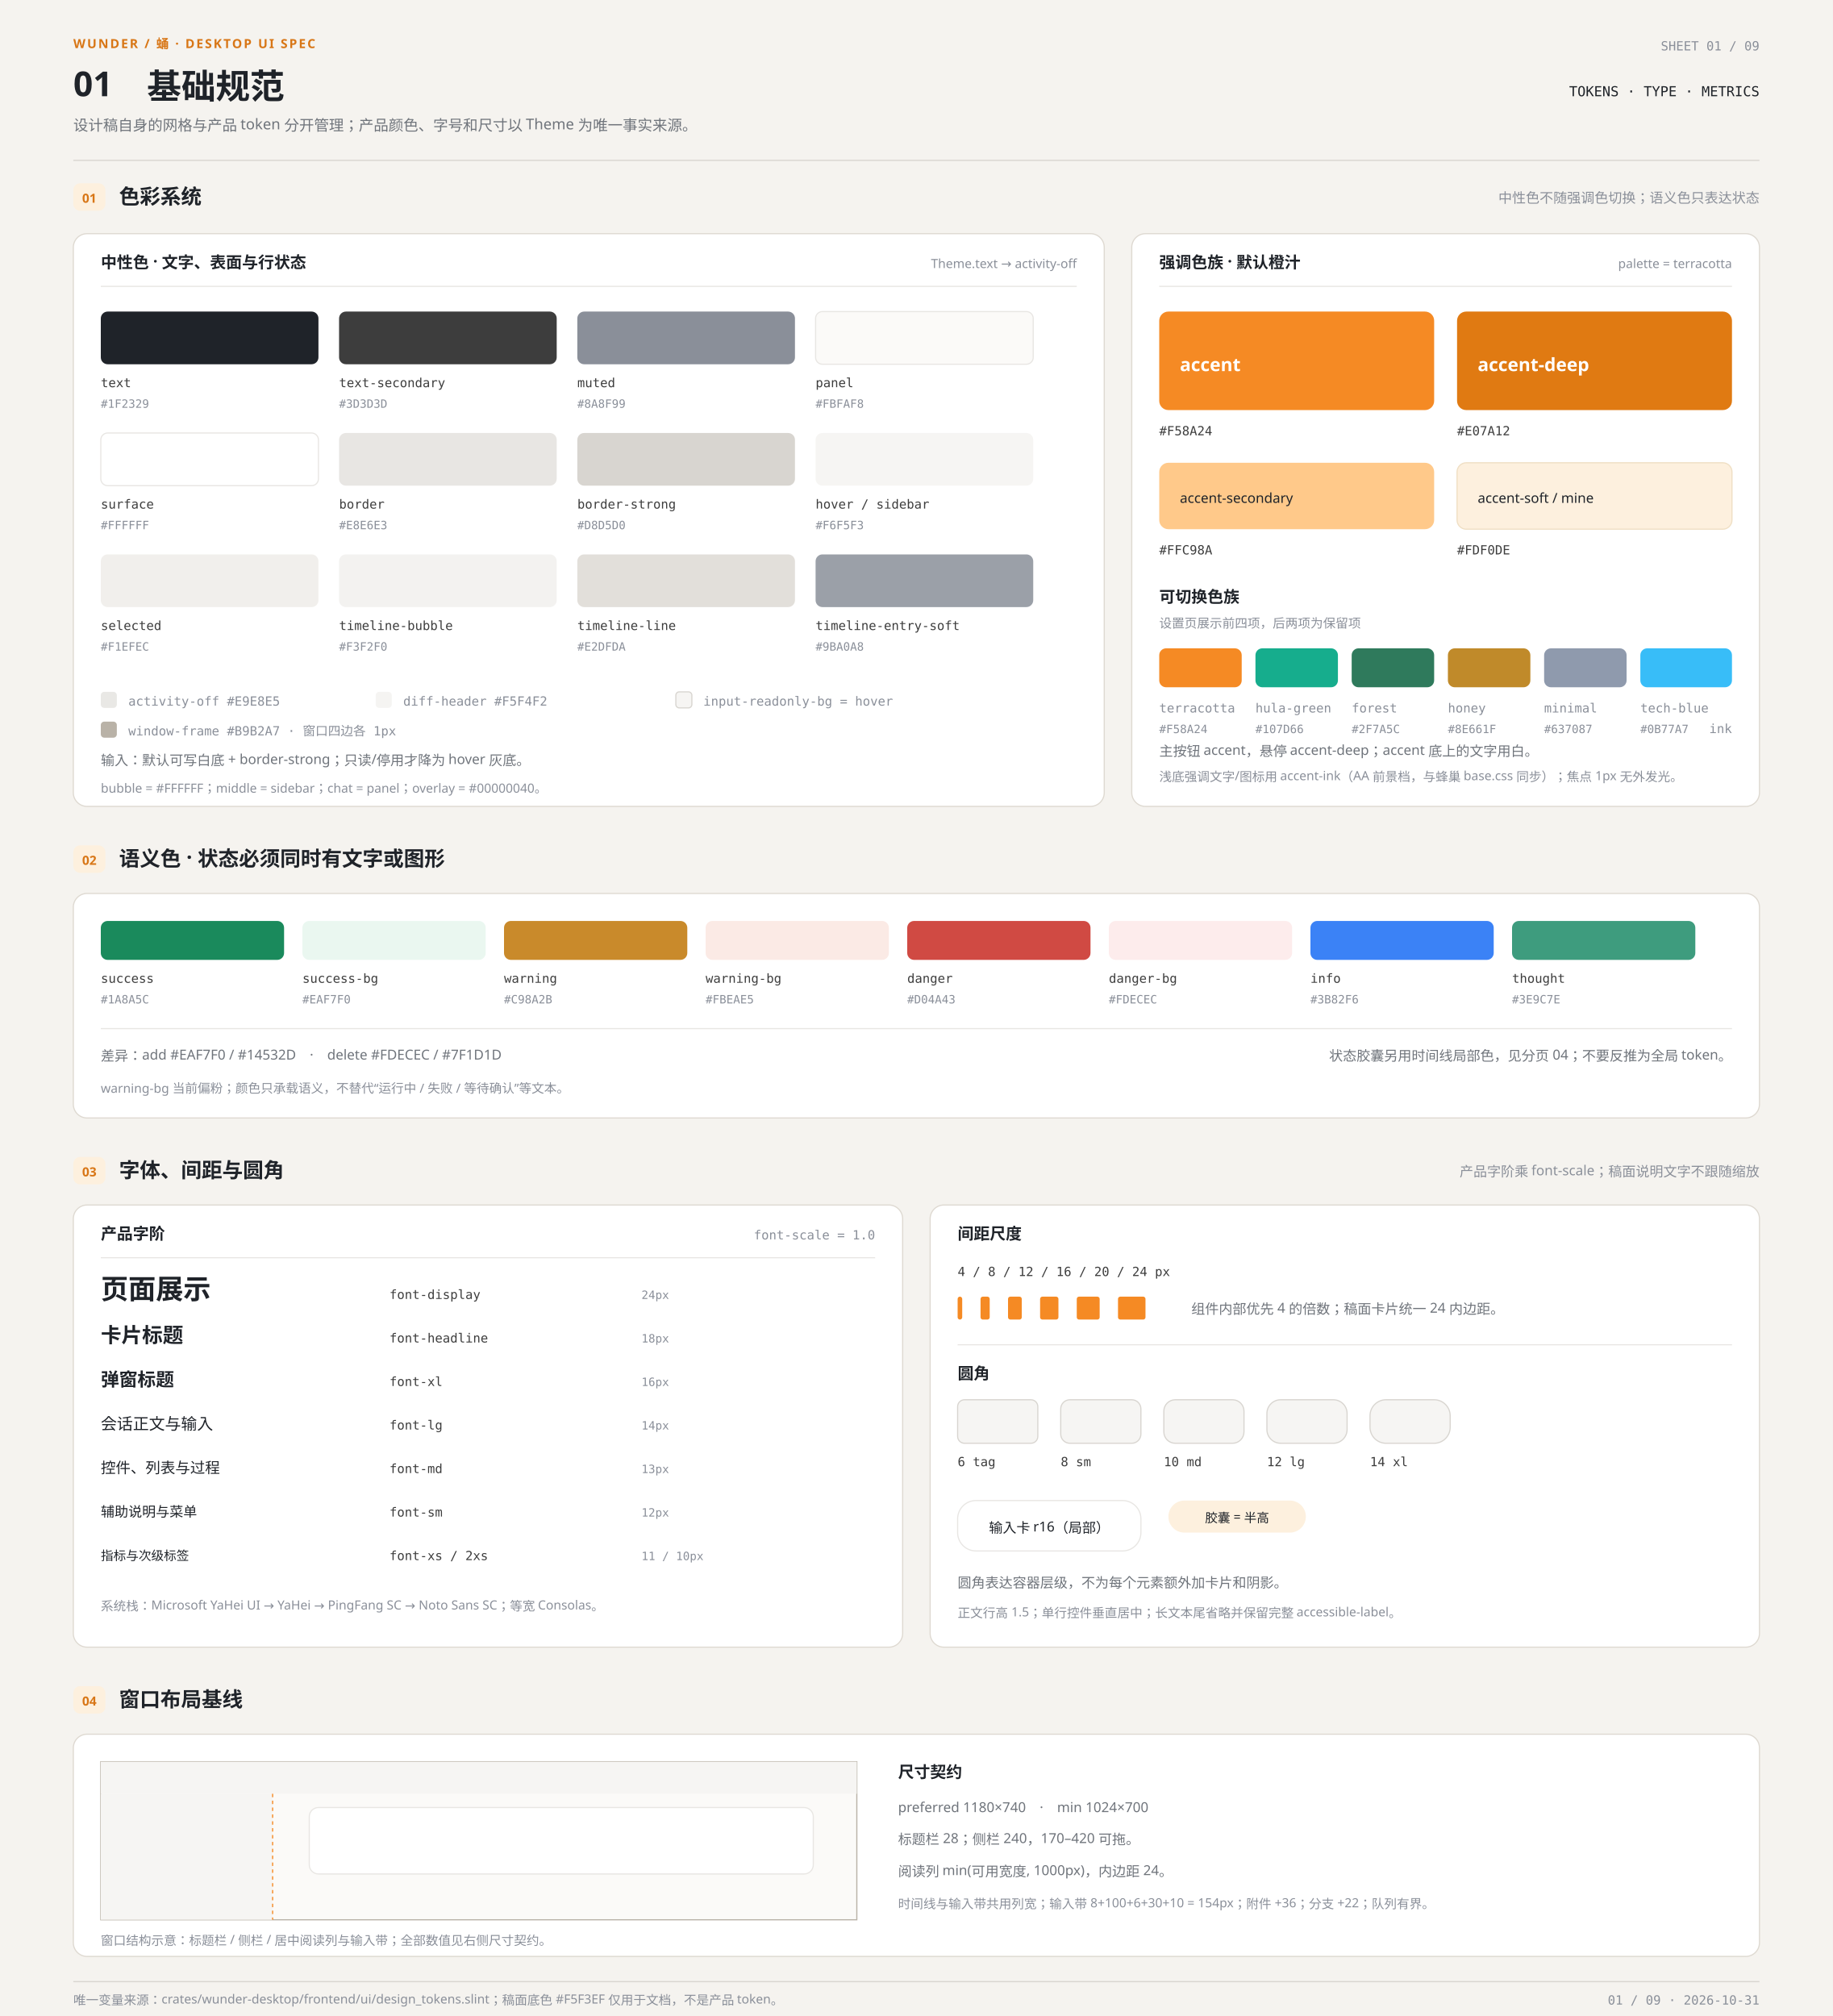
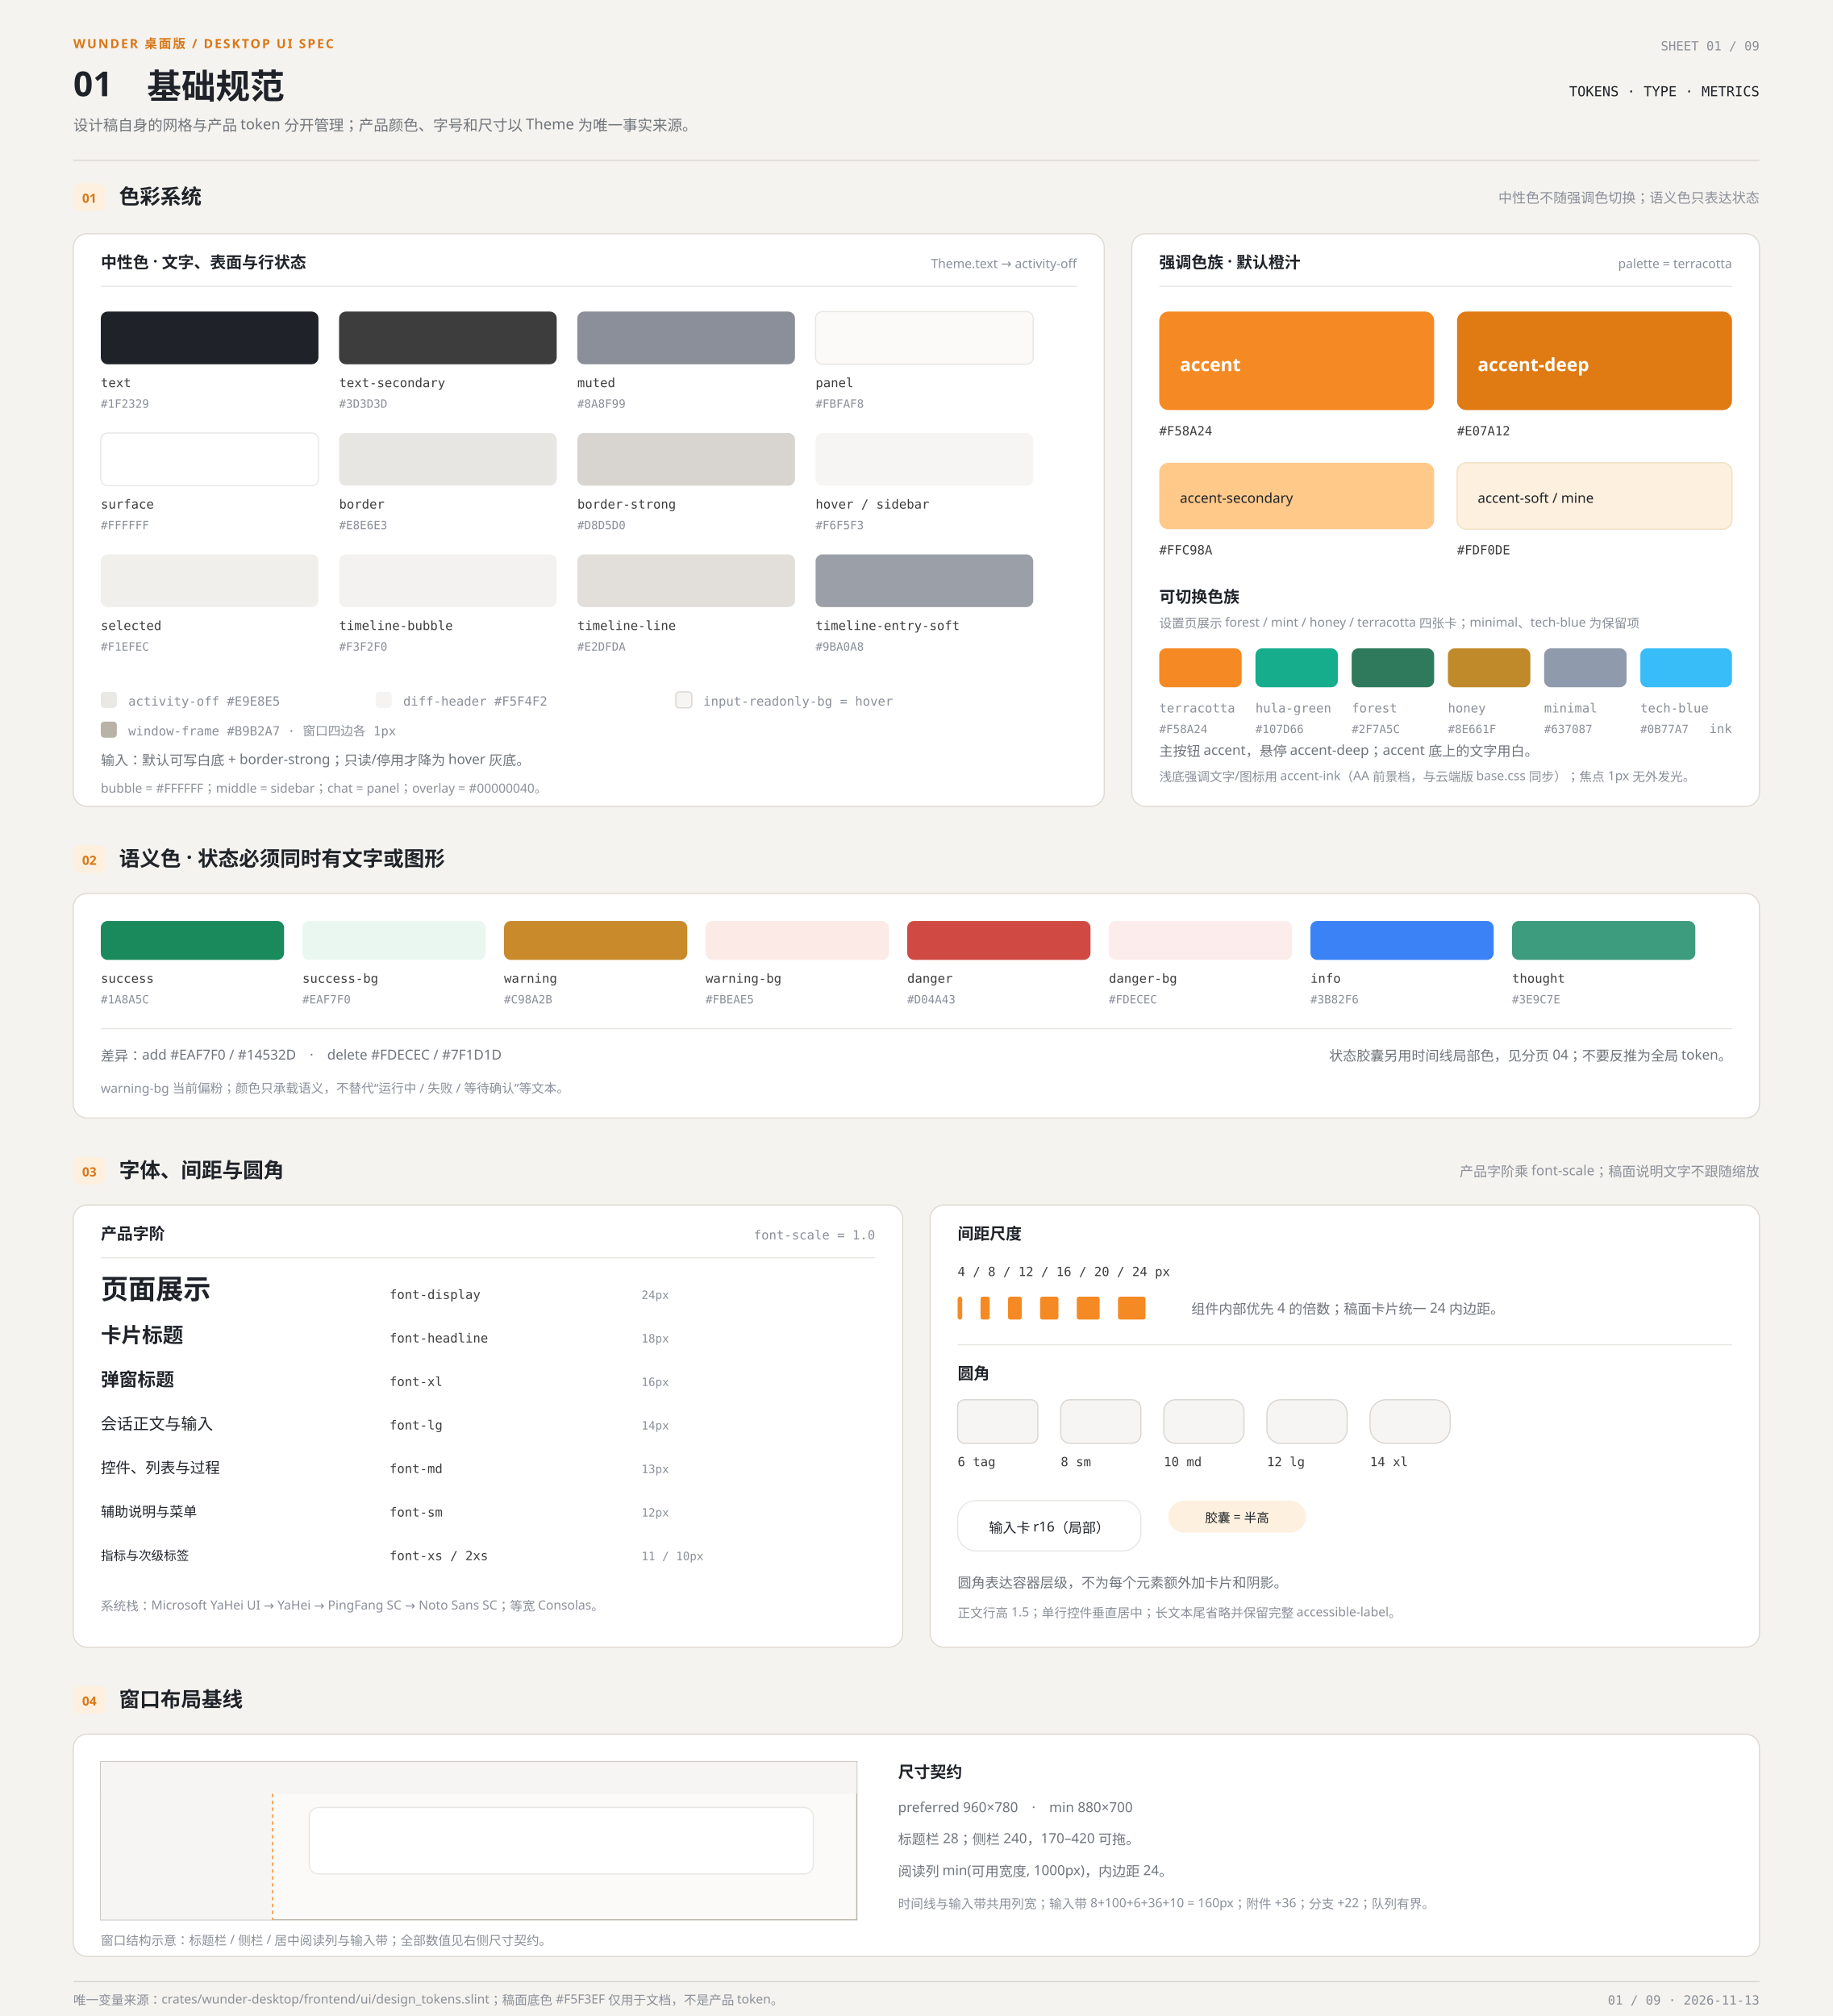
- <svg xmlns="http://www.w3.org/2000/svg" width="1600" height="1760" viewBox="0 0 1600 1760" role="img" aria-label="蛹 桌面端基础设计规范">
+ <svg xmlns="http://www.w3.org/2000/svg" width="1600" height="1760" viewBox="0 0 1600 1760" role="img" aria-label="wunder 桌面版 桌面端基础设计规范">
  <style>
    svg{font-family:'Microsoft YaHei UI','Microsoft YaHei','PingFang SC','Noto Sans SC',sans-serif;fill:#1F2329}.mono{font-family:Consolas,monospace}.h1{font-size:30px;font-weight:700}.sub{font-size:13px;fill:#6F747B}.kicker{font-size:11px;font-weight:700;letter-spacing:1.4px;fill:#D87616}.sect{font-size:18px;font-weight:700}.sect-note{font-size:12px;fill:#8A8F99}.card{fill:#FFF;stroke:#DED9D1}.card-t{font-size:14px;font-weight:700}.note{font-size:12px;fill:#6F747B}.tiny{font-size:11px;fill:#8A8F99}.tok{font-size:11px;fill:#3D3D3D}.hex{font-size:10px;fill:#8A8F99}.chip{font-size:11px;font-weight:700;fill:#D87616}.ui14{font-size:14px}.ui13{font-size:13px}.ui12{font-size:12px}.ui11{font-size:11px}
  </style>
  <rect width="1600" height="1760" fill="#F5F3EF" />
  <g id="header">
-     <text x="64" y="42" class="kicker">WUNDER / 蛹 · DESKTOP UI SPEC</text>
+     <text x="64" y="42" class="kicker">WUNDER 桌面版 / DESKTOP UI SPEC</text>
    <text x="64" y="84" class="h1">01　基础规范</text>
    <text x="64" y="114" class="sub">设计稿自身的网格与产品 token 分开管理；产品颜色、字号和尺寸以 Theme 为唯一事实来源。</text>
    <text x="1536" y="44" text-anchor="end" class="mono tiny">SHEET 01 / 09</text>
    <text x="1536" y="84" text-anchor="end" class="mono ui12">TOKENS · TYPE · METRICS</text>
    <line x1="64" y1="140" x2="1536" y2="140" stroke="#D8D5D0" />
  </g>
  <g id="color-system">
    <rect x="64" y="160" width="28" height="24" rx="6" fill="#FDF0DE" />
    <text x="78" y="177" text-anchor="middle" class="chip">01</text>
    <text x="104" y="178" class="sect">色彩系统</text>
    <text x="1536" y="177" text-anchor="end" class="sect-note">中性色不随强调色切换；语义色只表达状态</text>
    <rect x="64" y="204" width="900" height="500" rx="12" class="card" />
    <text x="88" y="234" class="card-t">中性色 · 文字、表面与行状态</text>
    <text x="940" y="234" text-anchor="end" class="tiny">Theme.text → activity-off</text>
    <line x1="88" y1="250" x2="940" y2="250" stroke="#E8E6E3" />
    <g>
      <rect x="88" y="272" width="190" height="46" rx="6" fill="#1F2329" />
      <text x="88" y="338" class="mono tok">text</text>
      <text x="88" y="356" class="mono hex">#1F2329</text>
      <rect x="296" y="272" width="190" height="46" rx="6" fill="#3D3D3D" />
      <text x="296" y="338" class="mono tok">text-secondary</text>
      <text x="296" y="356" class="mono hex">#3D3D3D</text>
      <rect x="504" y="272" width="190" height="46" rx="6" fill="#8A8F99" />
      <text x="504" y="338" class="mono tok">muted</text>
      <text x="504" y="356" class="mono hex">#8A8F99</text>
      <rect x="712" y="272" width="190" height="46" rx="6" fill="#FBFAF8" stroke="#E8E6E3" />
      <text x="712" y="338" class="mono tok">panel</text>
      <text x="712" y="356" class="mono hex">#FBFAF8</text>
      <rect x="88" y="378" width="190" height="46" rx="6" fill="#FFF" stroke="#E8E6E3" />
      <text x="88" y="444" class="mono tok">surface</text>
      <text x="88" y="462" class="mono hex">#FFFFFF</text>
      <rect x="296" y="378" width="190" height="46" rx="6" fill="#E8E6E3" />
      <text x="296" y="444" class="mono tok">border</text>
      <text x="296" y="462" class="mono hex">#E8E6E3</text>
      <rect x="504" y="378" width="190" height="46" rx="6" fill="#D8D5D0" />
      <text x="504" y="444" class="mono tok">border-strong</text>
      <text x="504" y="462" class="mono hex">#D8D5D0</text>
      <rect x="712" y="378" width="190" height="46" rx="6" fill="#F6F5F3" />
      <text x="712" y="444" class="mono tok">hover / sidebar</text>
      <text x="712" y="462" class="mono hex">#F6F5F3</text>
      <rect x="88" y="484" width="190" height="46" rx="6" fill="#F1EFEC" />
      <text x="88" y="550" class="mono tok">selected</text>
      <text x="88" y="568" class="mono hex">#F1EFEC</text>
      <rect x="296" y="484" width="190" height="46" rx="6" fill="#F3F2F0" />
      <text x="296" y="550" class="mono tok">timeline-bubble</text>
      <text x="296" y="568" class="mono hex">#F3F2F0</text>
      <rect x="504" y="484" width="190" height="46" rx="6" fill="#E2DFDA" />
      <text x="504" y="550" class="mono tok">timeline-line</text>
      <text x="504" y="568" class="mono hex">#E2DFDA</text>
      <rect x="712" y="484" width="190" height="46" rx="6" fill="#9BA0A8" />
      <text x="712" y="550" class="mono tok">timeline-entry-soft</text>
      <text x="712" y="568" class="mono hex">#9BA0A8</text>
    </g>
    <rect x="88" y="604" width="14" height="14" rx="3" fill="#E9E8E5" />
    <text x="112" y="616" class="mono tiny">activity-off #E9E8E5</text>
    <rect x="328" y="604" width="14" height="14" rx="3" fill="#F5F4F2" />
    <text x="352" y="616" class="mono tiny">diff-header #F5F4F2</text>
    <rect x="590" y="604" width="14" height="14" rx="3" fill="#F6F5F3" stroke="#D8D5D0" />
    <text x="614" y="616" class="mono tiny">input-readonly-bg = hover</text>
    <rect x="88" y="630" width="14" height="14" rx="3" fill="#B9B2A7" />
    <text x="112" y="642" class="mono tiny">window-frame #B9B2A7 · 窗口四边各 1px</text>
    <text x="88" y="668" class="note">输入：默认可写白底 + border-strong；只读/停用才降为 hover 灰底。</text>
    <text x="88" y="692" class="tiny">bubble = #FFFFFF；middle = sidebar；chat = panel；overlay = #00000040。</text>
    <rect x="988" y="204" width="548" height="500" rx="12" class="card" />
    <text x="1012" y="234" class="card-t">强调色族 · 默认橙汁</text>
    <text x="1512" y="234" text-anchor="end" class="tiny">palette = terracotta</text>
    <line x1="1012" y1="250" x2="1512" y2="250" stroke="#E8E6E3" />
    <rect x="1012" y="272" width="240" height="86" rx="8" fill="#F58A24" />
    <text x="1030" y="324" font-size="16" font-weight="700" fill="#FFF">accent</text>
    <text x="1012" y="380" class="mono tok">#F58A24</text>
    <rect x="1272" y="272" width="240" height="86" rx="8" fill="#E07A12" />
    <text x="1290" y="324" font-size="16" font-weight="700" fill="#FFF">accent-deep</text>
    <text x="1272" y="380" class="mono tok">#E07A12</text>
    <rect x="1012" y="404" width="240" height="58" rx="8" fill="#FFC98A" />
    <text x="1030" y="439" class="ui12">accent-secondary</text>
    <text x="1012" y="484" class="mono tok">#FFC98A</text>
    <rect x="1272" y="404" width="240" height="58" rx="8" fill="#FDF0DE" stroke="#EFDFC4" />
    <text x="1290" y="439" class="ui12">accent-soft / mine</text>
    <text x="1272" y="484" class="mono tok">#FDF0DE</text>
    <text x="1012" y="526" class="card-t">可切换色族</text>
-     <text x="1012" y="548" class="tiny">设置页展示前四项，后两项为保留项</text>
+     <text x="1012" y="548" class="tiny">设置页展示 forest / mint / honey / terracotta 四张卡；minimal、tech-blue 为保留项</text>
    <g>
      <rect x="1012" y="566" width="72" height="34" rx="6" fill="#F58A24" />
      <rect x="1096" y="566" width="72" height="34" rx="6" fill="#16AD8D" />
      <rect x="1180" y="566" width="72" height="34" rx="6" fill="#2F7A5C" />
      <rect x="1264" y="566" width="72" height="34" rx="6" fill="#C08A2A" />
      <rect x="1348" y="566" width="72" height="34" rx="6" fill="#8F9AAD" />
      <rect x="1432" y="566" width="80" height="34" rx="6" fill="#38BDF8" />
    </g>
    <text x="1012" y="622" class="mono tiny">terracotta</text>
    <text x="1096" y="622" class="mono tiny">hula-green</text>
    <text x="1180" y="622" class="mono tiny">forest</text>
    <text x="1264" y="622" class="mono tiny">honey</text>
    <text x="1348" y="622" class="mono tiny">minimal</text>
    <text x="1432" y="622" class="mono tiny">tech-blue</text>
    <text x="1012" y="640" class="mono hex">#F58A24</text>
    <text x="1096" y="640" class="mono hex">#107D66</text>
    <text x="1180" y="640" class="mono hex">#2F7A5C</text>
    <text x="1264" y="640" class="mono hex">#8E661F</text>
    <text x="1348" y="640" class="mono hex">#637087</text>
    <text x="1432" y="640" class="mono hex">#0B77A7</text>
    <text x="1512" y="640" text-anchor="end" class="mono tiny">ink</text>
    <text x="1012" y="660" class="note">主按钮 accent，悬停 accent-deep；accent 底上的文字用白。</text>
-     <text x="1012" y="682" class="tiny">浅底强调文字/图标用 accent-ink（AA 前景档，与蜂巢 base.css 同步）；焦点 1px 无外发光。</text>
+     <text x="1012" y="682" class="tiny">浅底强调文字/图标用 accent-ink（AA 前景档，与云端版 base.css 同步）；焦点 1px 无外发光。</text>
  </g>
  <g id="semantic-colors">
    <rect x="64" y="738" width="28" height="24" rx="6" fill="#FDF0DE" />
    <text x="78" y="755" text-anchor="middle" class="chip">02</text>
    <text x="104" y="756" class="sect">语义色 · 状态必须同时有文字或图形</text>
    <rect x="64" y="780" width="1472" height="196" rx="12" class="card" />
    <g>
      <rect x="88" y="804" width="160" height="34" rx="6" fill="#1A8A5C" />
      <rect x="264" y="804" width="160" height="34" rx="6" fill="#EAF7F0" />
      <rect x="440" y="804" width="160" height="34" rx="6" fill="#C98A2B" />
      <rect x="616" y="804" width="160" height="34" rx="6" fill="#FBEAE5" />
      <rect x="792" y="804" width="160" height="34" rx="6" fill="#D04A43" />
      <rect x="968" y="804" width="160" height="34" rx="6" fill="#FDECEC" />
      <rect x="1144" y="804" width="160" height="34" rx="6" fill="#3B82F6" />
      <rect x="1320" y="804" width="160" height="34" rx="6" fill="#3E9C7E" />
    </g>
    <g class="mono tok">
      <text x="88" y="858">success</text>
      <text x="264" y="858">success-bg</text>
      <text x="440" y="858">warning</text>
      <text x="616" y="858">warning-bg</text>
      <text x="792" y="858">danger</text>
      <text x="968" y="858">danger-bg</text>
      <text x="1144" y="858">info</text>
      <text x="1320" y="858">thought</text>
    </g>
    <g class="mono hex">
      <text x="88" y="876">#1A8A5C</text>
      <text x="264" y="876">#EAF7F0</text>
      <text x="440" y="876">#C98A2B</text>
      <text x="616" y="876">#FBEAE5</text>
      <text x="792" y="876">#D04A43</text>
      <text x="968" y="876">#FDECEC</text>
      <text x="1144" y="876">#3B82F6</text>
      <text x="1320" y="876">#3E9C7E</text>
    </g>
    <line x1="88" y1="898" x2="1512" y2="898" stroke="#E8E6E3" />
    <text x="88" y="926" class="note">差异：add #EAF7F0 / #14532D　·　delete #FDECEC / #7F1D1D</text>
    <text x="1512" y="926" text-anchor="end" class="note">状态胶囊另用时间线局部色，见分页 04；不要反推为全局 token。</text>
    <text x="88" y="954" class="tiny">warning-bg 当前偏粉；颜色只承载语义，不替代“运行中 / 失败 / 等待确认”等文本。</text>
  </g>
  <g id="type-and-metrics">
    <rect x="64" y="1010" width="28" height="24" rx="6" fill="#FDF0DE" />
    <text x="78" y="1027" text-anchor="middle" class="chip">03</text>
    <text x="104" y="1028" class="sect">字体、间距与圆角</text>
    <text x="1536" y="1027" text-anchor="end" class="sect-note">产品字阶乘 font-scale；稿面说明文字不跟随缩放</text>
    <rect x="64" y="1052" width="724" height="386" rx="12" class="card" />
    <text x="88" y="1082" class="card-t">产品字阶</text>
    <text x="764" y="1082" text-anchor="end" class="mono tiny">font-scale = 1.0</text>
    <line x1="88" y1="1098" x2="764" y2="1098" stroke="#E8E6E3" />
    <text x="88" y="1134" font-size="24" font-weight="600">页面展示</text>
    <text x="340" y="1134" class="mono tok">font-display</text>
    <text x="560" y="1134" class="mono hex">24px</text>
    <text x="88" y="1172" font-size="18" font-weight="700">卡片标题</text>
    <text x="340" y="1172" class="mono tok">font-headline</text>
    <text x="560" y="1172" class="mono hex">18px</text>
    <text x="88" y="1210" font-size="16" font-weight="600">弹窗标题</text>
    <text x="340" y="1210" class="mono tok">font-xl</text>
    <text x="560" y="1210" class="mono hex">16px</text>
    <text x="88" y="1248" class="ui14">会话正文与输入</text>
    <text x="340" y="1248" class="mono tok">font-lg</text>
    <text x="560" y="1248" class="mono hex">14px</text>
    <text x="88" y="1286" class="ui13">控件、列表与过程</text>
    <text x="340" y="1286" class="mono tok">font-md</text>
    <text x="560" y="1286" class="mono hex">13px</text>
    <text x="88" y="1324" class="ui12">辅助说明与菜单</text>
    <text x="340" y="1324" class="mono tok">font-sm</text>
    <text x="560" y="1324" class="mono hex">12px</text>
    <text x="88" y="1362" class="ui11">指标与次级标签</text>
    <text x="340" y="1362" class="mono tok">font-xs / 2xs</text>
    <text x="560" y="1362" class="mono hex">11 / 10px</text>
    <text x="88" y="1406" class="tiny">系统栈：Microsoft YaHei UI → YaHei → PingFang SC → Noto Sans SC；等宽 Consolas。</text>
    <rect x="812" y="1052" width="724" height="386" rx="12" class="card" />
    <text x="836" y="1082" class="card-t">间距尺度</text>
    <text x="836" y="1114" class="mono tok">4 / 8 / 12 / 16 / 20 / 24 px</text>
    <g fill="#F58A24">
      <rect x="836" y="1132" width="4" height="20" rx="2" />
      <rect x="856" y="1132" width="8" height="20" rx="2" />
      <rect x="880" y="1132" width="12" height="20" rx="2" />
      <rect x="908" y="1132" width="16" height="20" rx="2" />
      <rect x="940" y="1132" width="20" height="20" rx="2" />
      <rect x="976" y="1132" width="24" height="20" rx="2" />
    </g>
    <text x="1040" y="1147" class="note">组件内部优先 4 的倍数；稿面卡片统一 24 内边距。</text>
    <line x1="836" y1="1174" x2="1512" y2="1174" stroke="#E8E6E3" />
    <text x="836" y="1204" class="card-t">圆角</text>
    <rect x="836" y="1222" width="70" height="38" rx="6" fill="#F6F5F3" stroke="#D8D5D0" />
    <rect x="926" y="1222" width="70" height="38" rx="8" fill="#F6F5F3" stroke="#D8D5D0" />
    <rect x="1016" y="1222" width="70" height="38" rx="10" fill="#F6F5F3" stroke="#D8D5D0" />
    <rect x="1106" y="1222" width="70" height="38" rx="12" fill="#F6F5F3" stroke="#D8D5D0" />
    <rect x="1196" y="1222" width="70" height="38" rx="14" fill="#F6F5F3" stroke="#D8D5D0" />
    <text x="836" y="1280" class="mono tok">6 tag</text>
    <text x="926" y="1280" class="mono tok">8 sm</text>
    <text x="1016" y="1280" class="mono tok">10 md</text>
    <text x="1106" y="1280" class="mono tok">12 lg</text>
    <text x="1196" y="1280" class="mono tok">14 xl</text>
    <rect x="836" y="1310" width="160" height="44" rx="16" fill="#FFF" stroke="#E8E6E3" />
    <text x="916" y="1338" text-anchor="middle" class="ui12">输入卡 r16（局部）</text>
    <rect x="1020" y="1310" width="120" height="28" rx="14" fill="#FDF0DE" />
    <text x="1080" y="1329" text-anchor="middle" class="ui11">胶囊 = 半高</text>
    <text x="836" y="1386" class="note">圆角表达容器层级，不为每个元素额外加卡片和阴影。</text>
    <text x="836" y="1412" class="tiny">正文行高 1.5；单行控件垂直居中；长文本尾省略并保留完整 accessible-label。</text>
  </g>
  <g id="layout-baseline">
    <rect x="64" y="1472" width="28" height="24" rx="6" fill="#FDF0DE" />
    <text x="78" y="1489" text-anchor="middle" class="chip">04</text>
    <text x="104" y="1490" class="sect">窗口布局基线</text>
    <rect x="64" y="1514" width="1472" height="194" rx="12" class="card" />
    <rect x="88" y="1538" width="660" height="138" fill="#FBFAF8" stroke="#B9B2A7" />
    <rect x="88" y="1538" width="660" height="28" fill="#F6F5F3" />
    <rect x="88" y="1566" width="150" height="110" fill="#F6F5F3" />
    <rect x="270" y="1578" width="440" height="58" rx="8" fill="#FFF" stroke="#E8E6E3" />
    <line x1="238" y1="1566" x2="238" y2="1676" stroke="#F58A24" stroke-dasharray="3 3" />
    <text x="88" y="1698" class="tiny">窗口结构示意：标题栏 / 侧栏 / 居中阅读列与输入带；全部数值见右侧尺寸契约。</text>
    <text x="784" y="1552" class="card-t">尺寸契约</text>
-     <text x="784" y="1582" class="note">preferred 1180×740　·　min 1024×700</text>
+     <text x="784" y="1582" class="note">preferred 960×780　·　min 880×700</text>
    <text x="784" y="1610" class="note">标题栏 28；侧栏 240，170–420 可拖。</text>
    <text x="784" y="1638" class="note">阅读列 min(可用宽度, 1000px)，内边距 24。</text>
-     <text x="784" y="1666" class="tiny">时间线与输入带共用列宽；输入带 8+100+6+30+10 = 154px；附件 +36；分支 +22；队列有界。</text>
+     <text x="784" y="1666" class="tiny">时间线与输入带共用列宽；输入带 8+100+6+36+10 = 160px；附件 +36；分支 +22；队列有界。</text>
  </g>
  <g id="footer">
    <line x1="64" y1="1730" x2="1536" y2="1730" stroke="#D8D5D0" />
    <text x="64" y="1750" class="tiny">唯一变量来源：crates/wunder-desktop/frontend/ui/design_tokens.slint；稿面底色 #F5F3EF 仅用于文档，不是产品 token。</text>
-     <text x="1536" y="1750" text-anchor="end" class="mono tiny">01 / 09 · 2026-10-31</text>
+     <text x="1536" y="1750" text-anchor="end" class="mono tiny">01 / 09 · 2026-11-13</text>
  </g>
</svg>
